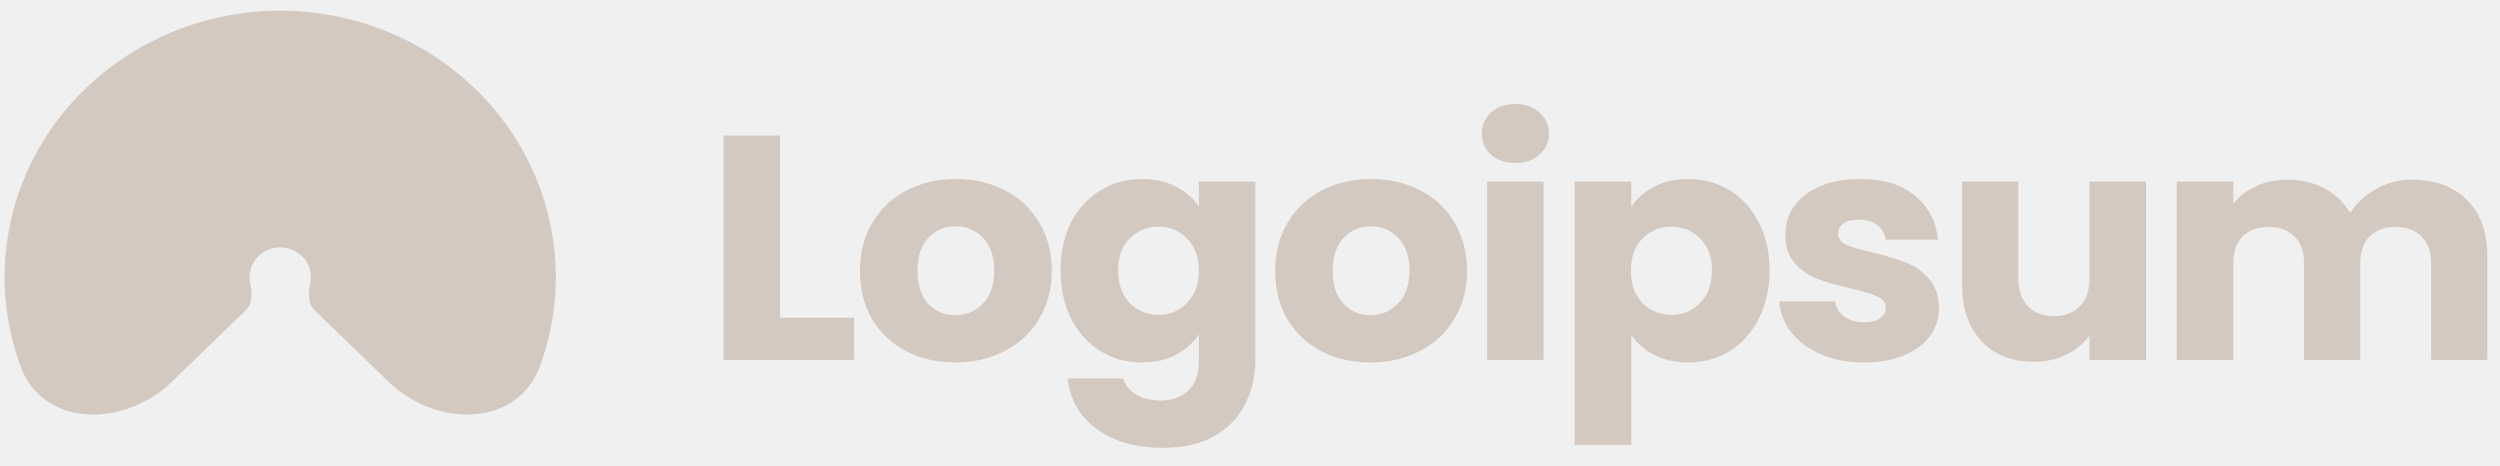
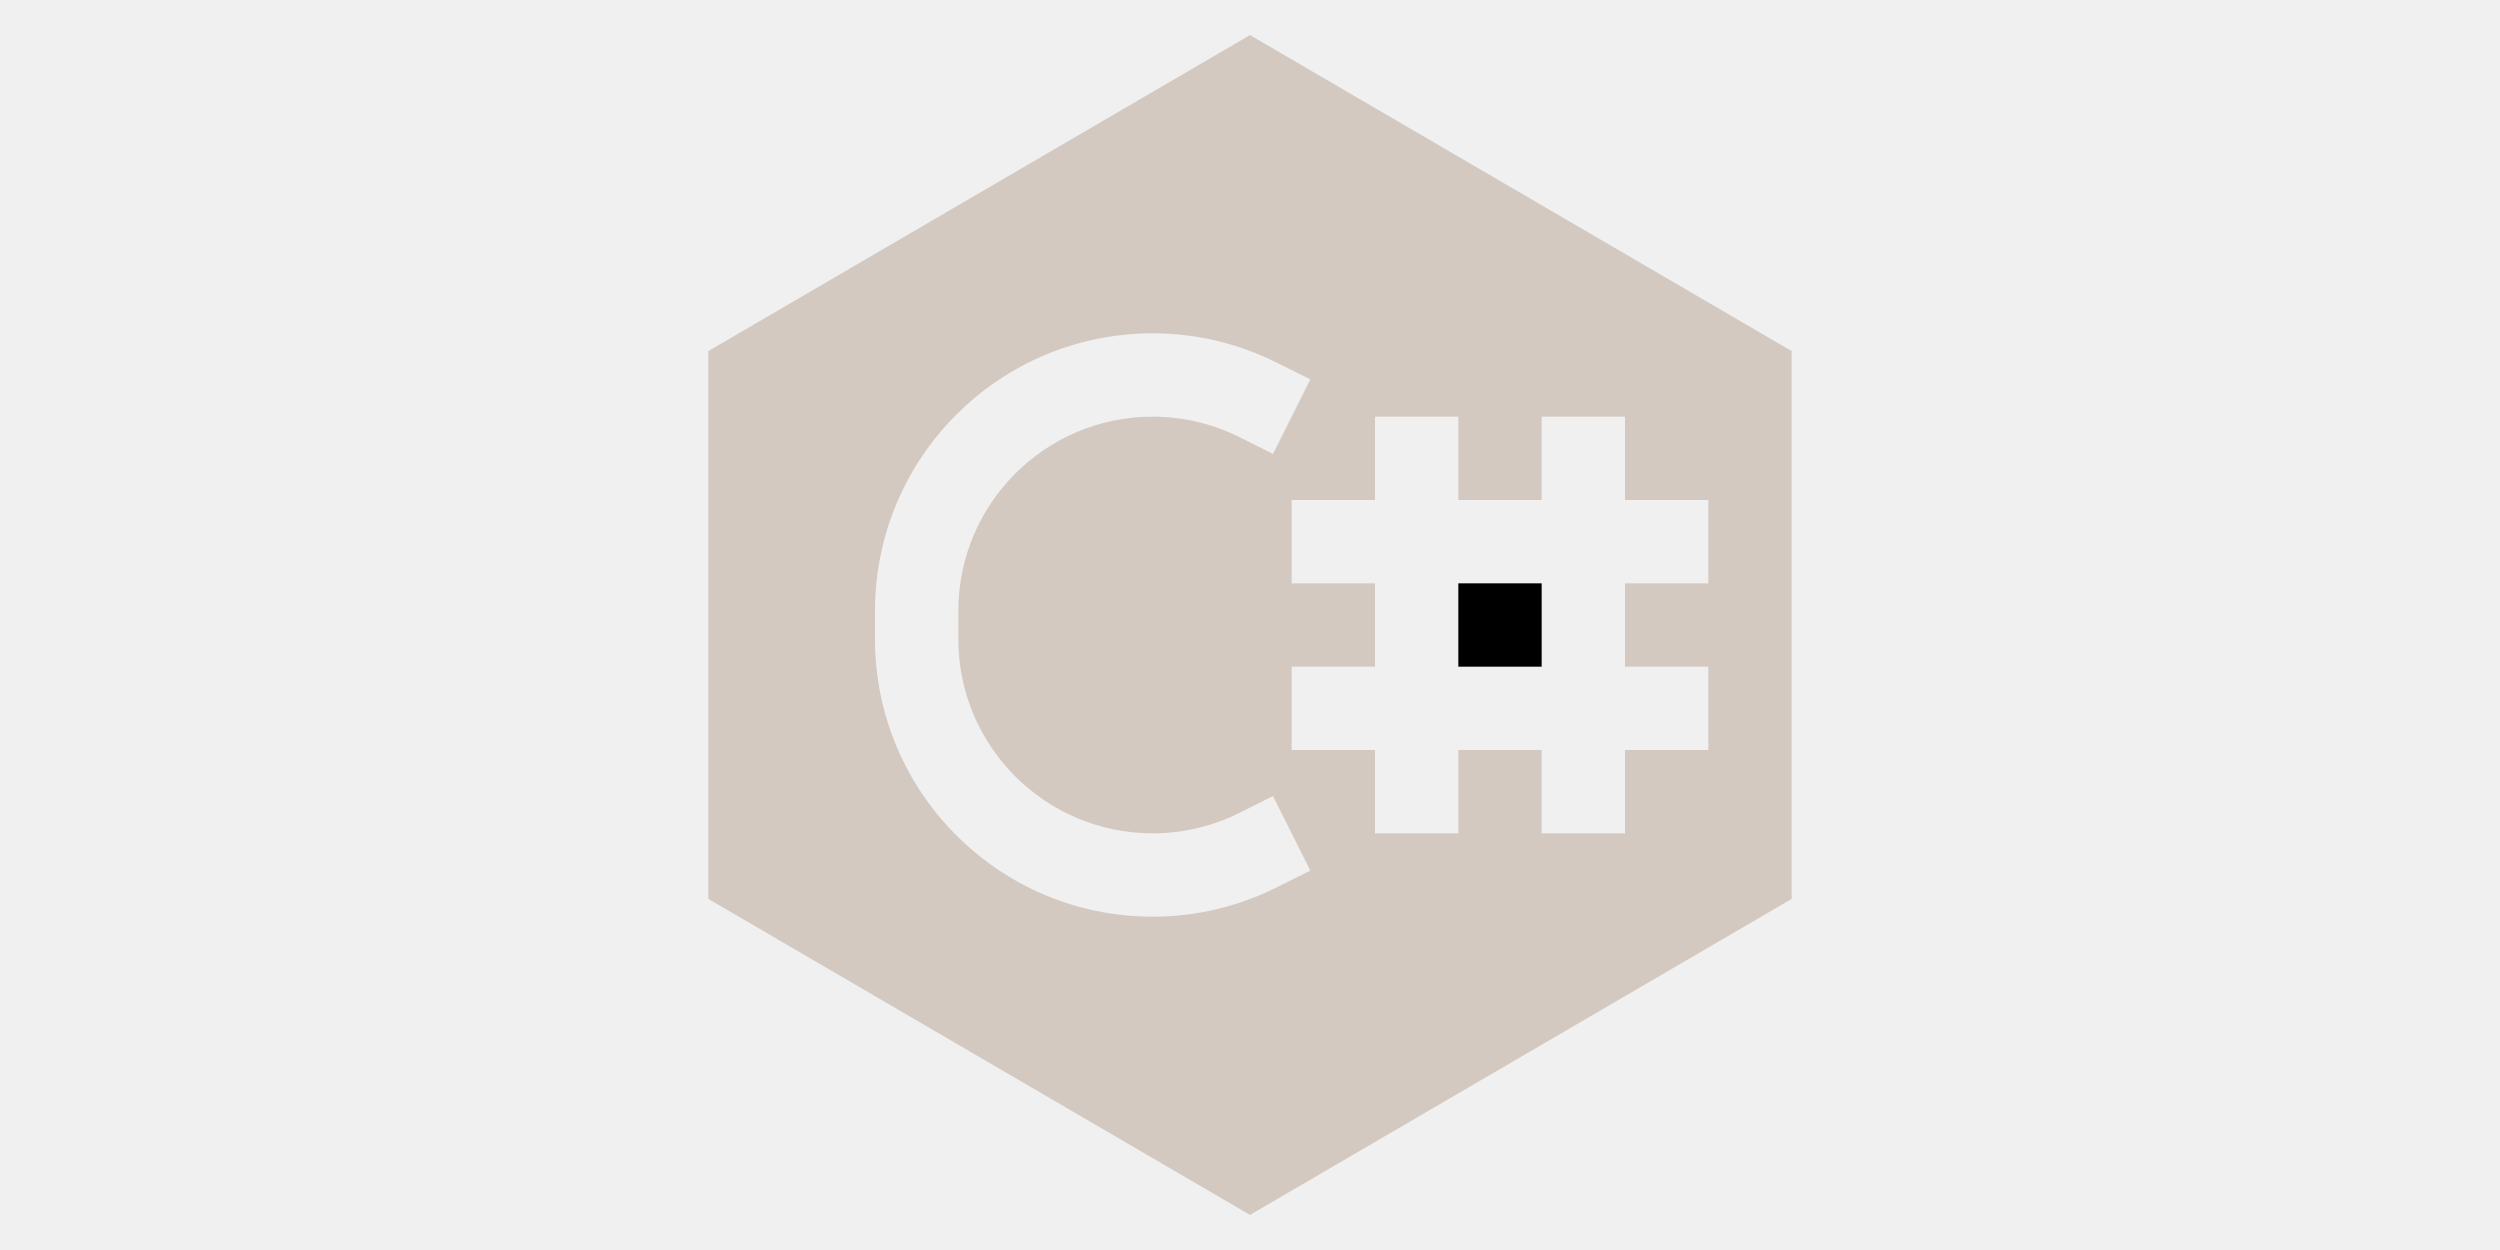
- <svg xmlns="http://www.w3.org/2000/svg" width="161" height="30" viewBox="0 0 161 30" fill="none">
-   <g clip-path="url(#clip0_39_165)">
-     <path d="M11.072 24.58C7.992 27.556 2.775 27.544 1.318 23.577C1.033 22.801 0.805 22.002 0.637 21.187C-0.048 17.86 0.303 14.411 1.647 11.277C2.99 8.143 5.265 5.465 8.184 3.58C11.103 1.695 14.535 0.689 18.046 0.689C21.556 0.689 24.988 1.695 27.907 3.58C30.826 5.465 33.101 8.143 34.444 11.277C35.788 14.411 36.139 17.86 35.454 21.187C35.287 22.002 35.059 22.801 34.773 23.577C33.316 27.544 28.099 27.556 25.019 24.58L20.264 19.985C19.81 19.546 19.857 18.822 19.982 18.213C20.058 17.843 20.019 17.459 19.87 17.111C19.72 16.762 19.467 16.464 19.143 16.255C18.818 16.045 18.436 15.933 18.046 15.933C17.655 15.933 17.273 16.045 16.949 16.255C16.624 16.464 16.371 16.762 16.221 17.111C16.072 17.459 16.033 17.843 16.109 18.213C16.234 18.822 16.281 19.546 15.827 19.985L11.072 24.58Z" fill="#D3C9C1" />
-     <path d="M50.235 20.461H55.006V23.178H46.593V8.73H50.235V20.461Z" fill="#D3C9C1" />
-     <path d="M61.516 23.343C60.351 23.343 59.301 23.103 58.363 22.623C57.441 22.143 56.709 21.457 56.169 20.565C55.644 19.673 55.382 18.63 55.382 17.436C55.382 16.256 55.651 15.22 56.191 14.328C56.73 13.423 57.469 12.73 58.406 12.25C59.343 11.769 60.394 11.529 61.558 11.529C62.723 11.529 63.774 11.769 64.711 12.25C65.648 12.73 66.386 13.423 66.926 14.328C67.466 15.22 67.735 16.256 67.735 17.436C67.735 18.616 67.458 19.659 66.905 20.565C66.365 21.457 65.62 22.143 64.668 22.623C63.731 23.103 62.68 23.343 61.516 23.343ZM61.516 20.297C62.212 20.297 62.801 20.05 63.284 19.556C63.781 19.062 64.029 18.356 64.029 17.436C64.029 16.517 63.788 15.81 63.305 15.316C62.836 14.822 62.254 14.575 61.558 14.575C60.848 14.575 60.259 14.822 59.791 15.316C59.322 15.797 59.088 16.503 59.088 17.436C59.088 18.356 59.315 19.062 59.769 19.556C60.238 20.05 60.82 20.297 61.516 20.297Z" fill="#D3C9C1" />
-     <path d="M73.543 11.529C74.381 11.529 75.112 11.694 75.737 12.023C76.376 12.352 76.866 12.785 77.207 13.32V11.694H80.849V23.158C80.849 24.215 80.629 25.168 80.189 26.019C79.763 26.883 79.103 27.569 78.208 28.077C77.328 28.585 76.227 28.839 74.906 28.839C73.146 28.839 71.719 28.434 70.625 27.624C69.532 26.828 68.907 25.744 68.751 24.372H72.35C72.464 24.811 72.734 25.154 73.16 25.401C73.586 25.662 74.111 25.793 74.736 25.793C75.489 25.793 76.085 25.58 76.525 25.154C76.98 24.743 77.207 24.077 77.207 23.158V21.532C76.852 22.067 76.362 22.506 75.737 22.849C75.112 23.179 74.381 23.343 73.543 23.343C72.564 23.343 71.676 23.103 70.881 22.623C70.086 22.129 69.454 21.436 68.985 20.544C68.531 19.639 68.304 18.596 68.304 17.416C68.304 16.236 68.531 15.2 68.985 14.308C69.454 13.416 70.086 12.73 70.881 12.25C71.676 11.769 72.564 11.529 73.543 11.529ZM77.207 17.436C77.207 16.558 76.951 15.865 76.44 15.357C75.943 14.85 75.332 14.596 74.608 14.596C73.884 14.596 73.266 14.85 72.755 15.357C72.258 15.851 72.01 16.538 72.01 17.416C72.01 18.294 72.258 18.994 72.755 19.515C73.266 20.023 73.884 20.277 74.608 20.277C75.332 20.277 75.943 20.023 76.44 19.515C76.951 19.007 77.207 18.314 77.207 17.436Z" fill="#D3C9C1" />
-     <path d="M88.256 23.343C87.092 23.343 86.041 23.103 85.104 22.623C84.181 22.143 83.45 21.457 82.91 20.565C82.385 19.673 82.122 18.63 82.122 17.436C82.122 16.256 82.392 15.22 82.931 14.328C83.471 13.423 84.209 12.73 85.146 12.25C86.084 11.769 87.134 11.529 88.299 11.529C89.463 11.529 90.514 11.769 91.451 12.25C92.388 12.73 93.127 13.423 93.666 14.328C94.206 15.22 94.476 16.256 94.476 17.436C94.476 18.616 94.199 19.659 93.645 20.565C93.105 21.457 92.36 22.143 91.409 22.623C90.471 23.103 89.421 23.343 88.256 23.343ZM88.256 20.297C88.952 20.297 89.541 20.05 90.024 19.556C90.521 19.062 90.77 18.356 90.77 17.436C90.77 16.517 90.528 15.81 90.045 15.316C89.577 14.822 88.995 14.575 88.299 14.575C87.589 14.575 86.999 14.822 86.531 15.316C86.062 15.797 85.828 16.503 85.828 17.436C85.828 18.356 86.055 19.062 86.51 19.556C86.978 20.05 87.56 20.297 88.256 20.297Z" fill="#D3C9C1" />
-     <path d="M97.6 10.5C96.961 10.5 96.436 10.322 96.024 9.965C95.626 9.595 95.428 9.142 95.428 8.607C95.428 8.058 95.626 7.605 96.024 7.248C96.436 6.878 96.961 6.693 97.6 6.693C98.225 6.693 98.736 6.878 99.134 7.248C99.546 7.605 99.751 8.058 99.751 8.607C99.751 9.142 99.546 9.595 99.134 9.965C98.736 10.322 98.225 10.5 97.6 10.5ZM99.411 11.694V23.179H95.769V11.694H99.411Z" fill="#D3C9C1" />
-     <path d="M105.054 13.32C105.409 12.785 105.899 12.352 106.524 12.023C107.149 11.694 107.88 11.529 108.718 11.529C109.698 11.529 110.585 11.769 111.38 12.25C112.175 12.73 112.8 13.416 113.254 14.308C113.723 15.2 113.958 16.236 113.958 17.416C113.958 18.596 113.723 19.639 113.254 20.544C112.8 21.436 112.175 22.129 111.38 22.623C110.585 23.103 109.698 23.343 108.718 23.343C107.893 23.343 107.163 23.179 106.524 22.849C105.899 22.52 105.409 22.095 105.054 21.573V28.653H101.412V11.694H105.054V13.32ZM110.252 17.416C110.252 16.538 109.996 15.851 109.484 15.357C108.987 14.85 108.37 14.596 107.631 14.596C106.907 14.596 106.289 14.85 105.778 15.357C105.282 15.865 105.033 16.558 105.033 17.436C105.033 18.314 105.282 19.007 105.778 19.515C106.289 20.023 106.907 20.277 107.631 20.277C108.356 20.277 108.973 20.023 109.484 19.515C109.996 18.994 110.252 18.294 110.252 17.416Z" fill="#D3C9C1" />
-     <path d="M120.063 23.343C119.026 23.343 118.103 23.172 117.294 22.829C116.485 22.486 115.845 22.019 115.377 21.429C114.909 20.825 114.646 20.153 114.589 19.412H118.189C118.231 19.81 118.423 20.133 118.763 20.38C119.105 20.627 119.524 20.75 120.021 20.75C120.475 20.75 120.822 20.668 121.064 20.503C121.32 20.325 121.447 20.098 121.447 19.824C121.447 19.494 121.27 19.254 120.915 19.103C120.56 18.939 119.985 18.76 119.189 18.568C118.337 18.376 117.628 18.177 117.059 17.971C116.492 17.752 116.002 17.416 115.59 16.963C115.178 16.496 114.973 15.872 114.973 15.09C114.973 14.431 115.157 13.835 115.527 13.299C115.909 12.751 116.463 12.318 117.187 12.003C117.926 11.687 118.8 11.529 119.807 11.529C121.298 11.529 122.47 11.886 123.322 12.6C124.188 13.313 124.685 14.26 124.813 15.44H121.447C121.391 15.042 121.206 14.726 120.894 14.493C120.595 14.26 120.198 14.143 119.701 14.143C119.275 14.143 118.948 14.226 118.721 14.39C118.494 14.541 118.381 14.754 118.381 15.028C118.381 15.357 118.558 15.604 118.913 15.769C119.282 15.934 119.85 16.099 120.617 16.263C121.497 16.483 122.214 16.702 122.768 16.922C123.322 17.128 123.804 17.471 124.216 17.951C124.642 18.417 124.863 19.049 124.877 19.844C124.877 20.517 124.678 21.12 124.28 21.656C123.897 22.177 123.336 22.589 122.598 22.89C121.873 23.192 121.029 23.343 120.063 23.343Z" fill="#D3C9C1" />
-     <path d="M138.204 11.694V23.178H134.561V21.614C134.192 22.122 133.688 22.534 133.049 22.849C132.424 23.151 131.729 23.302 130.961 23.302C130.053 23.302 129.25 23.11 128.555 22.726C127.858 22.328 127.319 21.758 126.936 21.017C126.553 20.276 126.361 19.405 126.361 18.404V11.694H129.981V17.93C129.981 18.698 130.188 19.295 130.599 19.721C131.011 20.146 131.565 20.359 132.261 20.359C132.971 20.359 133.532 20.146 133.943 19.721C134.355 19.295 134.561 18.698 134.561 17.93V11.694H138.204Z" fill="#D3C9C1" />
-     <path d="M155.347 11.57C156.823 11.57 157.995 12.003 158.862 12.867C159.741 13.732 160.182 14.932 160.182 16.469V23.179H156.561V16.942C156.561 16.201 156.355 15.632 155.943 15.234C155.545 14.822 154.992 14.617 154.282 14.617C153.572 14.617 153.011 14.822 152.599 15.234C152.202 15.632 152.003 16.201 152.003 16.942V23.179H148.381V16.942C148.381 16.201 148.176 15.632 147.764 15.234C147.366 14.822 146.812 14.617 146.103 14.617C145.393 14.617 144.832 14.822 144.42 15.234C144.022 15.632 143.824 16.201 143.824 16.942V23.179H140.182V11.694H143.824V13.135C144.193 12.654 144.676 12.277 145.272 12.003C145.869 11.714 146.543 11.57 147.295 11.57C148.19 11.57 148.986 11.756 149.681 12.126C150.391 12.497 150.945 13.025 151.343 13.711C151.754 13.08 152.316 12.565 153.025 12.167C153.735 11.769 154.51 11.57 155.347 11.57Z" fill="#D3C9C1" />
-   </g>
-   <defs>
-     <clipPath id="clip0_39_165">
-       <rect width="159.885" height="28.906" fill="white" transform="translate(0.295776 0.689453)" />
-     </clipPath>
-   </defs>
+ <svg xmlns="http://www.w3.org/2000/svg" width="200px" height="100px" viewBox="0 0 15 15" fill="none">
+   <path d="M10 8V7H11V8H10Z" fill="#000000" />
+   <path fill-rule="evenodd" clip-rule="evenodd" d="M7.5 0.421L14 4.213V10.787L7.5 14.579L1 10.787V4.213L7.5 0.421ZM6.332 4C4.492 4 3 5.492 3 7.332V7.668C3 9.508 4.492 11 6.332 11C6.849 11 7.359 10.88 7.821 10.648L8.224 10.447L7.776 9.553L7.374 9.754C7.051 9.916 6.694 10 6.332 10C5.044 10 4 8.956 4 7.668V7.332C4 6.044 5.044 5 6.332 5C6.694 5 7.051 5.084 7.374 5.246L7.776 5.447L8.224 4.553L7.821 4.352C7.359 4.12 6.849 4 6.332 4ZM9 5V6H8V7H9V8H8V9H9V10H10V9H11V10H12V9H13V8H12V7H13V6H12V5H11V6H10V5H9Z" fill="#D3C9C1" />
</svg>
